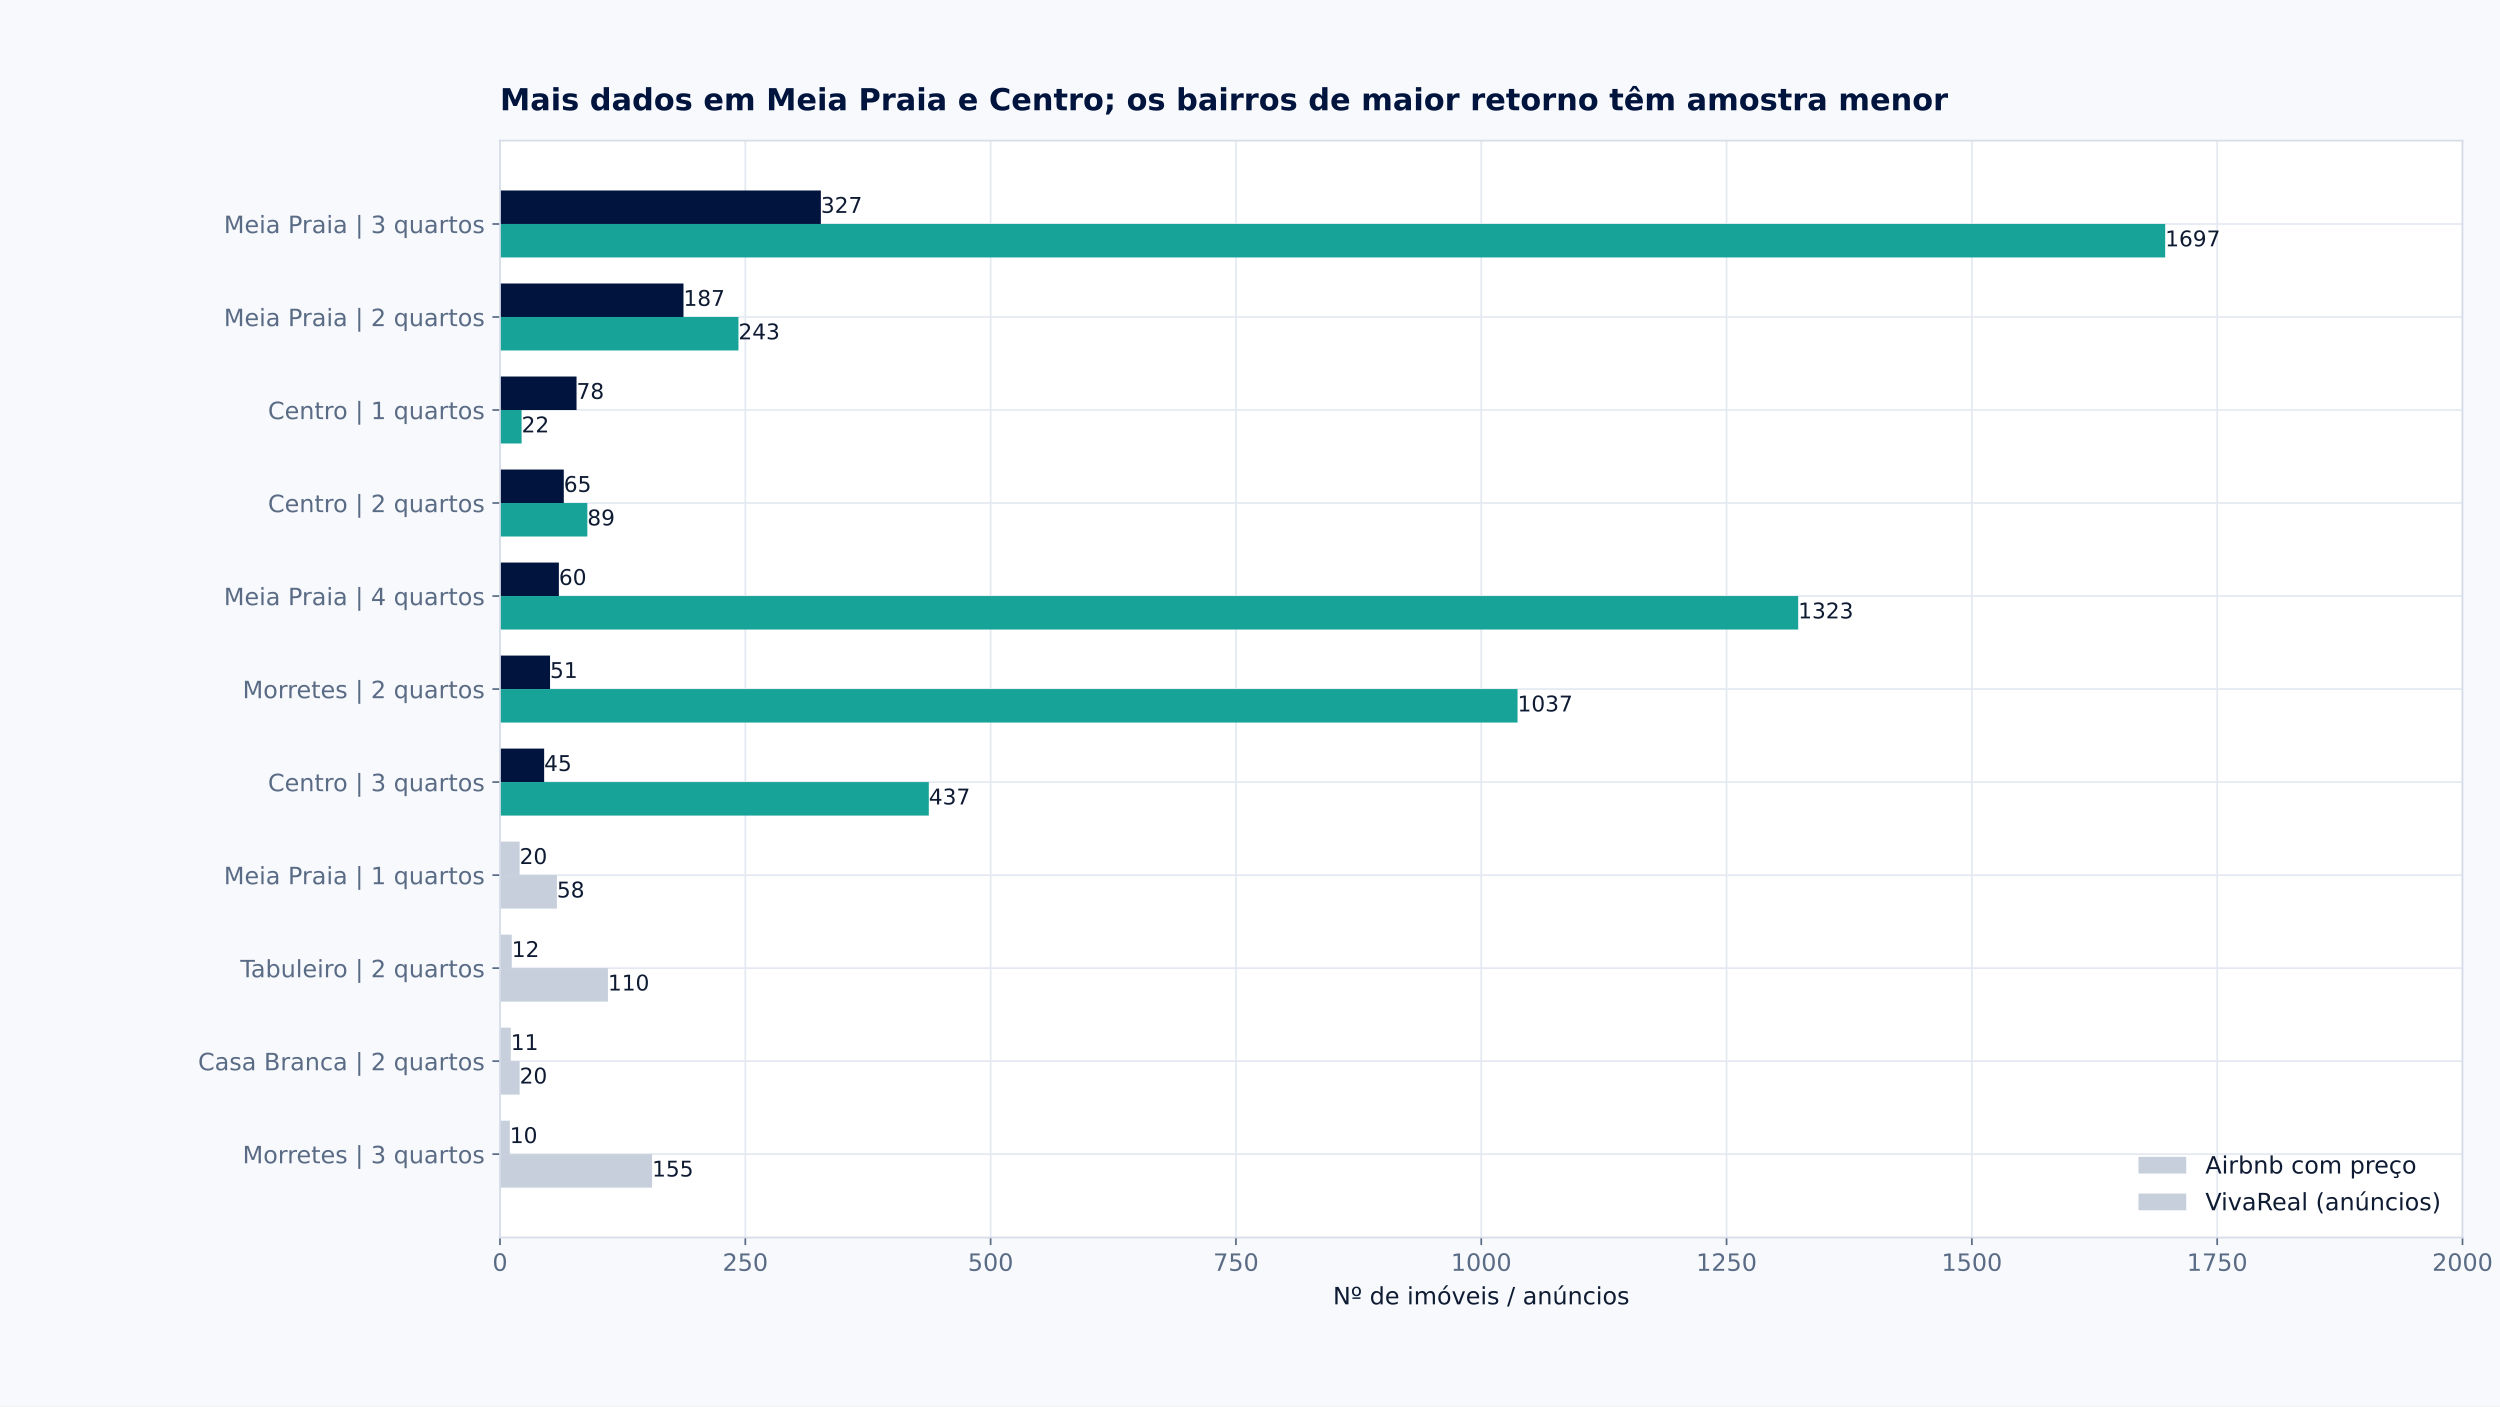
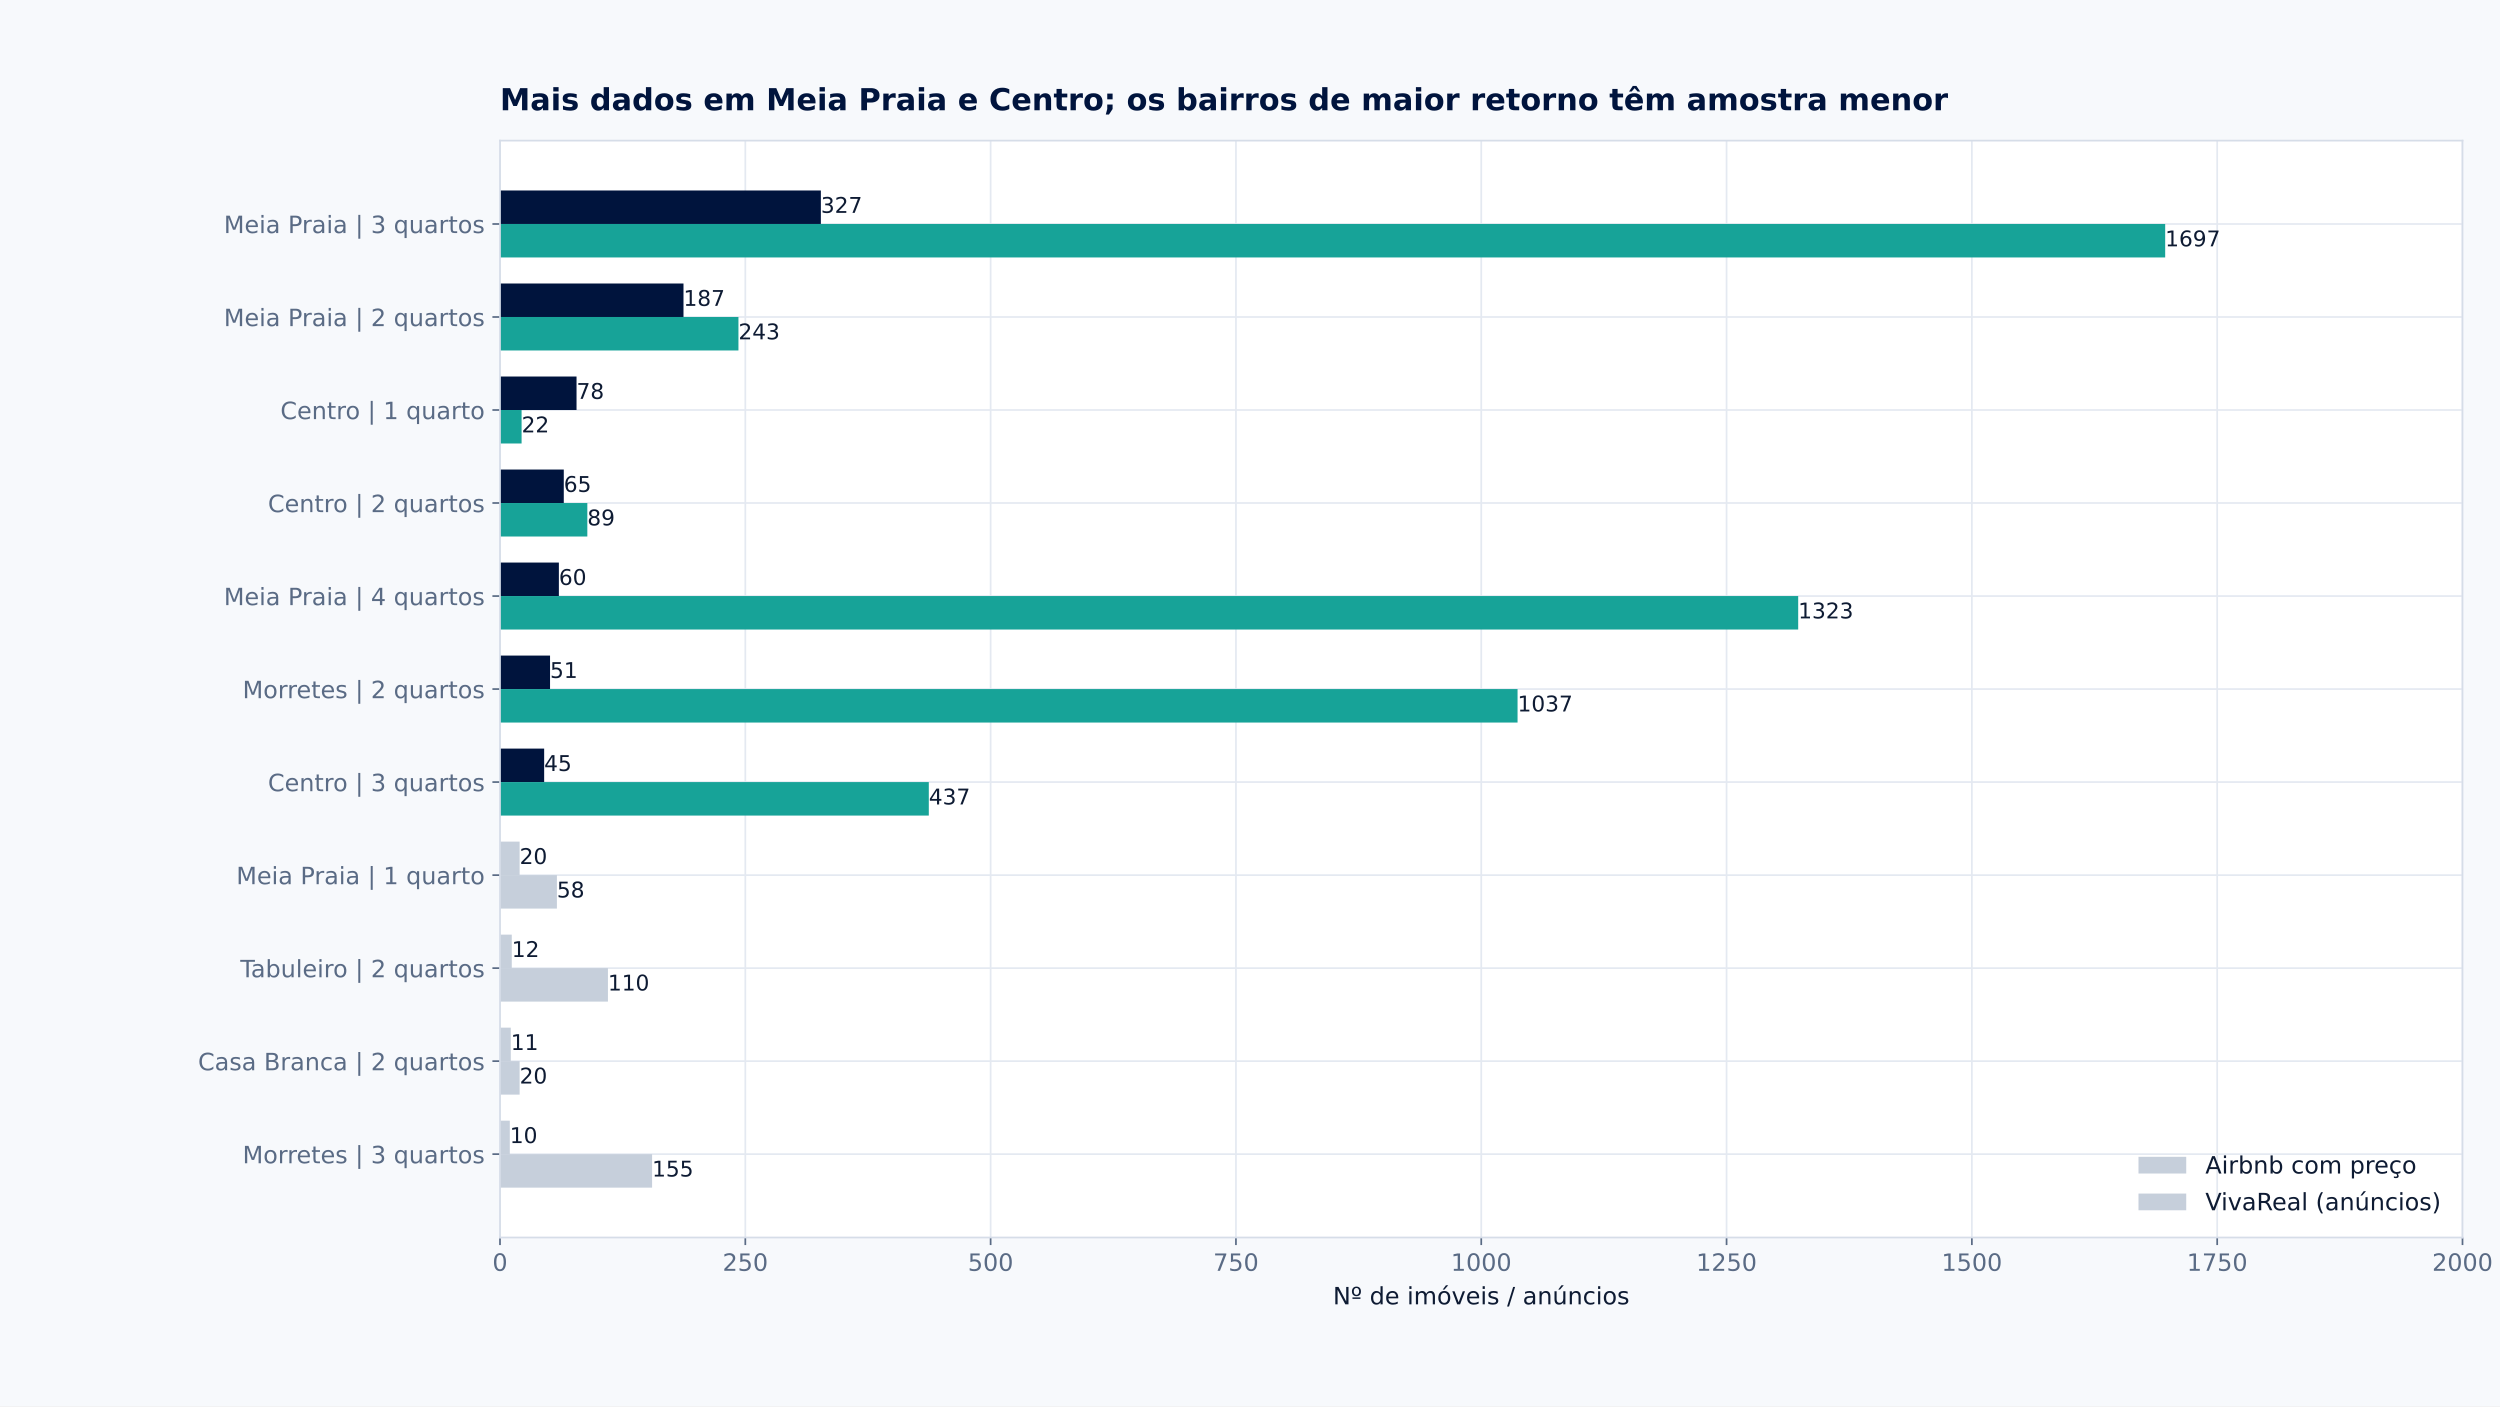
<svg xmlns="http://www.w3.org/2000/svg" xmlns:xlink="http://www.w3.org/1999/xlink" width="1152pt" height="648pt" viewBox="0 0 1152 648" version="1.1">
  <defs>
    <style type="text/css">*{stroke-linejoin: round; stroke-linecap: butt}</style>
  </defs>
  <g id="figure_1">
    <g id="patch_1">
      <path d="M 0 648  L 1152 648  L 1152 0  L 0 0  z " style="fill: #f7f9fc" />
    </g>
    <g id="axes_1">
      <g id="patch_2">
        <path d="M 230.4 570.24  L 1134.72 570.24  L 1134.72 64.8  L 230.4 64.8  z " style="fill: #ffffff" />
      </g>
      <g id="matplotlib.axis_1">
        <g id="xtick_1">
          <g id="line2d_1">
-             <path d="M 230.4 570.24  L 230.4 64.8  " clip-path="url(#pd2fd7fa6ce)" style="fill: none; stroke: #e4e9f1; stroke-width: 0.8; stroke-linecap: square" />
+             <path d="M 230.4 570.24  L 230.4 64.8  " clip-path="url(#p3c85c61b92)" style="fill: none; stroke: #e4e9f1; stroke-width: 0.8; stroke-linecap: square" />
          </g>
          <g id="line2d_2">
            <defs>
-               <path id="m58b1ca815a" d="M 0 0  L 0 3.5  " style="stroke: #5a6b85; stroke-width: 0.8" />
+               <path id="m4a86d9cd59" d="M 0 0  L 0 3.5  " style="stroke: #5a6b85; stroke-width: 0.8" />
            </defs>
            <g>
-               <use xlink:href="#m58b1ca815a" x="230.4" y="570.24" style="fill: #5a6b85; stroke: #5a6b85; stroke-width: 0.8" />
+               <use xlink:href="#m4a86d9cd59" x="230.4" y="570.24" style="fill: #5a6b85; stroke: #5a6b85; stroke-width: 0.8" />
            </g>
          </g>
          <g id="text_1">
            <text style="font-size: 11px; font-family: 'DejaVu Sans'; text-anchor: middle; fill: #5a6b85" x="230.4" y="585.597" transform="rotate(-0 230.4 585.5974)">0</text>
          </g>
        </g>
        <g id="xtick_2">
          <g id="line2d_3">
-             <path d="M 343.44 570.24  L 343.44 64.8  " clip-path="url(#pd2fd7fa6ce)" style="fill: none; stroke: #e4e9f1; stroke-width: 0.8; stroke-linecap: square" />
+             <path d="M 343.44 570.24  L 343.44 64.8  " clip-path="url(#p3c85c61b92)" style="fill: none; stroke: #e4e9f1; stroke-width: 0.8; stroke-linecap: square" />
          </g>
          <g id="line2d_4">
            <g>
-               <use xlink:href="#m58b1ca815a" x="343.44" y="570.24" style="fill: #5a6b85; stroke: #5a6b85; stroke-width: 0.8" />
+               <use xlink:href="#m4a86d9cd59" x="343.44" y="570.24" style="fill: #5a6b85; stroke: #5a6b85; stroke-width: 0.8" />
            </g>
          </g>
          <g id="text_2">
            <text style="font-size: 11px; font-family: 'DejaVu Sans'; text-anchor: middle; fill: #5a6b85" x="343.44" y="585.597" transform="rotate(-0 343.44 585.5974)">250</text>
          </g>
        </g>
        <g id="xtick_3">
          <g id="line2d_5">
-             <path d="M 456.48 570.24  L 456.48 64.8  " clip-path="url(#pd2fd7fa6ce)" style="fill: none; stroke: #e4e9f1; stroke-width: 0.8; stroke-linecap: square" />
+             <path d="M 456.48 570.24  L 456.48 64.8  " clip-path="url(#p3c85c61b92)" style="fill: none; stroke: #e4e9f1; stroke-width: 0.8; stroke-linecap: square" />
          </g>
          <g id="line2d_6">
            <g>
-               <use xlink:href="#m58b1ca815a" x="456.48" y="570.24" style="fill: #5a6b85; stroke: #5a6b85; stroke-width: 0.8" />
+               <use xlink:href="#m4a86d9cd59" x="456.48" y="570.24" style="fill: #5a6b85; stroke: #5a6b85; stroke-width: 0.8" />
            </g>
          </g>
          <g id="text_3">
            <text style="font-size: 11px; font-family: 'DejaVu Sans'; text-anchor: middle; fill: #5a6b85" x="456.48" y="585.597" transform="rotate(-0 456.48 585.5974)">500</text>
          </g>
        </g>
        <g id="xtick_4">
          <g id="line2d_7">
-             <path d="M 569.52 570.24  L 569.52 64.8  " clip-path="url(#pd2fd7fa6ce)" style="fill: none; stroke: #e4e9f1; stroke-width: 0.8; stroke-linecap: square" />
+             <path d="M 569.52 570.24  L 569.52 64.8  " clip-path="url(#p3c85c61b92)" style="fill: none; stroke: #e4e9f1; stroke-width: 0.8; stroke-linecap: square" />
          </g>
          <g id="line2d_8">
            <g>
-               <use xlink:href="#m58b1ca815a" x="569.52" y="570.24" style="fill: #5a6b85; stroke: #5a6b85; stroke-width: 0.8" />
+               <use xlink:href="#m4a86d9cd59" x="569.52" y="570.24" style="fill: #5a6b85; stroke: #5a6b85; stroke-width: 0.8" />
            </g>
          </g>
          <g id="text_4">
            <text style="font-size: 11px; font-family: 'DejaVu Sans'; text-anchor: middle; fill: #5a6b85" x="569.52" y="585.597" transform="rotate(-0 569.52 585.5974)">750</text>
          </g>
        </g>
        <g id="xtick_5">
          <g id="line2d_9">
-             <path d="M 682.56 570.24  L 682.56 64.8  " clip-path="url(#pd2fd7fa6ce)" style="fill: none; stroke: #e4e9f1; stroke-width: 0.8; stroke-linecap: square" />
+             <path d="M 682.56 570.24  L 682.56 64.8  " clip-path="url(#p3c85c61b92)" style="fill: none; stroke: #e4e9f1; stroke-width: 0.8; stroke-linecap: square" />
          </g>
          <g id="line2d_10">
            <g>
-               <use xlink:href="#m58b1ca815a" x="682.56" y="570.24" style="fill: #5a6b85; stroke: #5a6b85; stroke-width: 0.8" />
+               <use xlink:href="#m4a86d9cd59" x="682.56" y="570.24" style="fill: #5a6b85; stroke: #5a6b85; stroke-width: 0.8" />
            </g>
          </g>
          <g id="text_5">
            <text style="font-size: 11px; font-family: 'DejaVu Sans'; text-anchor: middle; fill: #5a6b85" x="682.56" y="585.597" transform="rotate(-0 682.56 585.5974)">1000</text>
          </g>
        </g>
        <g id="xtick_6">
          <g id="line2d_11">
-             <path d="M 795.6 570.24  L 795.6 64.8  " clip-path="url(#pd2fd7fa6ce)" style="fill: none; stroke: #e4e9f1; stroke-width: 0.8; stroke-linecap: square" />
+             <path d="M 795.6 570.24  L 795.6 64.8  " clip-path="url(#p3c85c61b92)" style="fill: none; stroke: #e4e9f1; stroke-width: 0.8; stroke-linecap: square" />
          </g>
          <g id="line2d_12">
            <g>
-               <use xlink:href="#m58b1ca815a" x="795.6" y="570.24" style="fill: #5a6b85; stroke: #5a6b85; stroke-width: 0.8" />
+               <use xlink:href="#m4a86d9cd59" x="795.6" y="570.24" style="fill: #5a6b85; stroke: #5a6b85; stroke-width: 0.8" />
            </g>
          </g>
          <g id="text_6">
            <text style="font-size: 11px; font-family: 'DejaVu Sans'; text-anchor: middle; fill: #5a6b85" x="795.6" y="585.597" transform="rotate(-0 795.6 585.5974)">1250</text>
          </g>
        </g>
        <g id="xtick_7">
          <g id="line2d_13">
-             <path d="M 908.64 570.24  L 908.64 64.8  " clip-path="url(#pd2fd7fa6ce)" style="fill: none; stroke: #e4e9f1; stroke-width: 0.8; stroke-linecap: square" />
+             <path d="M 908.64 570.24  L 908.64 64.8  " clip-path="url(#p3c85c61b92)" style="fill: none; stroke: #e4e9f1; stroke-width: 0.8; stroke-linecap: square" />
          </g>
          <g id="line2d_14">
            <g>
-               <use xlink:href="#m58b1ca815a" x="908.64" y="570.24" style="fill: #5a6b85; stroke: #5a6b85; stroke-width: 0.8" />
+               <use xlink:href="#m4a86d9cd59" x="908.64" y="570.24" style="fill: #5a6b85; stroke: #5a6b85; stroke-width: 0.8" />
            </g>
          </g>
          <g id="text_7">
            <text style="font-size: 11px; font-family: 'DejaVu Sans'; text-anchor: middle; fill: #5a6b85" x="908.64" y="585.597" transform="rotate(-0 908.64 585.5974)">1500</text>
          </g>
        </g>
        <g id="xtick_8">
          <g id="line2d_15">
-             <path d="M 1021.68 570.24  L 1021.68 64.8  " clip-path="url(#pd2fd7fa6ce)" style="fill: none; stroke: #e4e9f1; stroke-width: 0.8; stroke-linecap: square" />
+             <path d="M 1021.68 570.24  L 1021.68 64.8  " clip-path="url(#p3c85c61b92)" style="fill: none; stroke: #e4e9f1; stroke-width: 0.8; stroke-linecap: square" />
          </g>
          <g id="line2d_16">
            <g>
-               <use xlink:href="#m58b1ca815a" x="1021.68" y="570.24" style="fill: #5a6b85; stroke: #5a6b85; stroke-width: 0.8" />
+               <use xlink:href="#m4a86d9cd59" x="1021.68" y="570.24" style="fill: #5a6b85; stroke: #5a6b85; stroke-width: 0.8" />
            </g>
          </g>
          <g id="text_8">
            <text style="font-size: 11px; font-family: 'DejaVu Sans'; text-anchor: middle; fill: #5a6b85" x="1021.68" y="585.597" transform="rotate(-0 1021.68 585.5974)">1750</text>
          </g>
        </g>
        <g id="xtick_9">
          <g id="line2d_17">
-             <path d="M 1134.72 570.24  L 1134.72 64.8  " clip-path="url(#pd2fd7fa6ce)" style="fill: none; stroke: #e4e9f1; stroke-width: 0.8; stroke-linecap: square" />
+             <path d="M 1134.72 570.24  L 1134.72 64.8  " clip-path="url(#p3c85c61b92)" style="fill: none; stroke: #e4e9f1; stroke-width: 0.8; stroke-linecap: square" />
          </g>
          <g id="line2d_18">
            <g>
-               <use xlink:href="#m58b1ca815a" x="1134.72" y="570.24" style="fill: #5a6b85; stroke: #5a6b85; stroke-width: 0.8" />
+               <use xlink:href="#m4a86d9cd59" x="1134.72" y="570.24" style="fill: #5a6b85; stroke: #5a6b85; stroke-width: 0.8" />
            </g>
          </g>
          <g id="text_9">
            <text style="font-size: 11px; font-family: 'DejaVu Sans'; text-anchor: middle; fill: #5a6b85" x="1134.72" y="585.597" transform="rotate(-0 1134.72 585.5974)">2000</text>
          </g>
        </g>
        <g id="text_10">
          <text style="font-size: 11px; font-family: 'DejaVu Sans'; text-anchor: middle; fill: #0e1b33" x="682.56" y="601.038" transform="rotate(-0 682.56 601.0383)">Nº de imóveis / anúncios</text>
        </g>
      </g>
      <g id="matplotlib.axis_2">
        <g id="ytick_1">
          <g id="line2d_19">
-             <path d="M 230.4 531.835  L 1134.72 531.835  " clip-path="url(#pd2fd7fa6ce)" style="fill: none; stroke: #e4e9f1; stroke-width: 0.8; stroke-linecap: square" />
+             <path d="M 230.4 531.835  L 1134.72 531.835  " clip-path="url(#p3c85c61b92)" style="fill: none; stroke: #e4e9f1; stroke-width: 0.8; stroke-linecap: square" />
          </g>
          <g id="line2d_20">
            <defs>
-               <path id="md41db9ff00" d="M 0 0  L -3.5 0  " style="stroke: #5a6b85; stroke-width: 0.8" />
+               <path id="m070bf3f565" d="M 0 0  L -3.5 0  " style="stroke: #5a6b85; stroke-width: 0.8" />
            </defs>
            <g>
-               <use xlink:href="#md41db9ff00" x="230.4" y="531.835" style="fill: #5a6b85; stroke: #5a6b85; stroke-width: 0.8" />
+               <use xlink:href="#m070bf3f565" x="230.4" y="531.835" style="fill: #5a6b85; stroke: #5a6b85; stroke-width: 0.8" />
            </g>
          </g>
          <g id="text_11">
            <text style="font-size: 11px; font-family: 'DejaVu Sans'; text-anchor: end; fill: #5a6b85" x="223.4" y="536.038" transform="rotate(-0 223.4 536.038)">Morretes | 3 quartos</text>
          </g>
        </g>
        <g id="ytick_2">
          <g id="line2d_21">
-             <path d="M 230.4 488.972  L 1134.72 488.972  " clip-path="url(#pd2fd7fa6ce)" style="fill: none; stroke: #e4e9f1; stroke-width: 0.8; stroke-linecap: square" />
+             <path d="M 230.4 488.972  L 1134.72 488.972  " clip-path="url(#p3c85c61b92)" style="fill: none; stroke: #e4e9f1; stroke-width: 0.8; stroke-linecap: square" />
          </g>
          <g id="line2d_22">
            <g>
-               <use xlink:href="#md41db9ff00" x="230.4" y="488.972" style="fill: #5a6b85; stroke: #5a6b85; stroke-width: 0.8" />
+               <use xlink:href="#m070bf3f565" x="230.4" y="488.972" style="fill: #5a6b85; stroke: #5a6b85; stroke-width: 0.8" />
            </g>
          </g>
          <g id="text_12">
            <text style="font-size: 11px; font-family: 'DejaVu Sans'; text-anchor: end; fill: #5a6b85" x="223.4" y="493.175" transform="rotate(-0 223.4 493.175)">Casa Branca | 2 quartos</text>
          </g>
        </g>
        <g id="ytick_3">
          <g id="line2d_23">
-             <path d="M 230.4 446.109  L 1134.72 446.109  " clip-path="url(#pd2fd7fa6ce)" style="fill: none; stroke: #e4e9f1; stroke-width: 0.8; stroke-linecap: square" />
+             <path d="M 230.4 446.109  L 1134.72 446.109  " clip-path="url(#p3c85c61b92)" style="fill: none; stroke: #e4e9f1; stroke-width: 0.8; stroke-linecap: square" />
          </g>
          <g id="line2d_24">
            <g>
-               <use xlink:href="#md41db9ff00" x="230.4" y="446.109" style="fill: #5a6b85; stroke: #5a6b85; stroke-width: 0.8" />
+               <use xlink:href="#m070bf3f565" x="230.4" y="446.109" style="fill: #5a6b85; stroke: #5a6b85; stroke-width: 0.8" />
            </g>
          </g>
          <g id="text_13">
            <text style="font-size: 11px; font-family: 'DejaVu Sans'; text-anchor: end; fill: #5a6b85" x="223.4" y="450.312" transform="rotate(-0 223.4 450.3121)">Tabuleiro | 2 quartos</text>
          </g>
        </g>
        <g id="ytick_4">
          <g id="line2d_25">
-             <path d="M 230.4 403.246  L 1134.72 403.246  " clip-path="url(#pd2fd7fa6ce)" style="fill: none; stroke: #e4e9f1; stroke-width: 0.8; stroke-linecap: square" />
+             <path d="M 230.4 403.246  L 1134.72 403.246  " clip-path="url(#p3c85c61b92)" style="fill: none; stroke: #e4e9f1; stroke-width: 0.8; stroke-linecap: square" />
          </g>
          <g id="line2d_26">
            <g>
-               <use xlink:href="#md41db9ff00" x="230.4" y="403.246" style="fill: #5a6b85; stroke: #5a6b85; stroke-width: 0.8" />
+               <use xlink:href="#m070bf3f565" x="230.4" y="403.246" style="fill: #5a6b85; stroke: #5a6b85; stroke-width: 0.8" />
            </g>
          </g>
          <g id="text_14">
-             <text style="font-size: 11px; font-family: 'DejaVu Sans'; text-anchor: end; fill: #5a6b85" x="223.4" y="407.449" transform="rotate(-0 223.4 407.4491)">Meia Praia | 1 quartos</text>
+             <text style="font-size: 11px; font-family: 'DejaVu Sans'; text-anchor: end; fill: #5a6b85" x="223.4" y="407.449" transform="rotate(-0 223.4 407.4491)">Meia Praia | 1 quarto</text>
          </g>
        </g>
        <g id="ytick_5">
          <g id="line2d_27">
-             <path d="M 230.4 360.383  L 1134.72 360.383  " clip-path="url(#pd2fd7fa6ce)" style="fill: none; stroke: #e4e9f1; stroke-width: 0.8; stroke-linecap: square" />
+             <path d="M 230.4 360.383  L 1134.72 360.383  " clip-path="url(#p3c85c61b92)" style="fill: none; stroke: #e4e9f1; stroke-width: 0.8; stroke-linecap: square" />
          </g>
          <g id="line2d_28">
            <g>
-               <use xlink:href="#md41db9ff00" x="230.4" y="360.383" style="fill: #5a6b85; stroke: #5a6b85; stroke-width: 0.8" />
+               <use xlink:href="#m070bf3f565" x="230.4" y="360.383" style="fill: #5a6b85; stroke: #5a6b85; stroke-width: 0.8" />
            </g>
          </g>
          <g id="text_15">
            <text style="font-size: 11px; font-family: 'DejaVu Sans'; text-anchor: end; fill: #5a6b85" x="223.4" y="364.586" transform="rotate(-0 223.4 364.5862)">Centro | 3 quartos</text>
          </g>
        </g>
        <g id="ytick_6">
          <g id="line2d_29">
-             <path d="M 230.4 317.52  L 1134.72 317.52  " clip-path="url(#pd2fd7fa6ce)" style="fill: none; stroke: #e4e9f1; stroke-width: 0.8; stroke-linecap: square" />
+             <path d="M 230.4 317.52  L 1134.72 317.52  " clip-path="url(#p3c85c61b92)" style="fill: none; stroke: #e4e9f1; stroke-width: 0.8; stroke-linecap: square" />
          </g>
          <g id="line2d_30">
            <g>
-               <use xlink:href="#md41db9ff00" x="230.4" y="317.52" style="fill: #5a6b85; stroke: #5a6b85; stroke-width: 0.8" />
+               <use xlink:href="#m070bf3f565" x="230.4" y="317.52" style="fill: #5a6b85; stroke: #5a6b85; stroke-width: 0.8" />
            </g>
          </g>
          <g id="text_16">
            <text style="font-size: 11px; font-family: 'DejaVu Sans'; text-anchor: end; fill: #5a6b85" x="223.4" y="321.723" transform="rotate(-0 223.4 321.7232)">Morretes | 2 quartos</text>
          </g>
        </g>
        <g id="ytick_7">
          <g id="line2d_31">
-             <path d="M 230.4 274.657  L 1134.72 274.657  " clip-path="url(#pd2fd7fa6ce)" style="fill: none; stroke: #e4e9f1; stroke-width: 0.8; stroke-linecap: square" />
+             <path d="M 230.4 274.657  L 1134.72 274.657  " clip-path="url(#p3c85c61b92)" style="fill: none; stroke: #e4e9f1; stroke-width: 0.8; stroke-linecap: square" />
          </g>
          <g id="line2d_32">
            <g>
-               <use xlink:href="#md41db9ff00" x="230.4" y="274.657" style="fill: #5a6b85; stroke: #5a6b85; stroke-width: 0.8" />
+               <use xlink:href="#m070bf3f565" x="230.4" y="274.657" style="fill: #5a6b85; stroke: #5a6b85; stroke-width: 0.8" />
            </g>
          </g>
          <g id="text_17">
            <text style="font-size: 11px; font-family: 'DejaVu Sans'; text-anchor: end; fill: #5a6b85" x="223.4" y="278.86" transform="rotate(-0 223.4 278.8602)">Meia Praia | 4 quartos</text>
          </g>
        </g>
        <g id="ytick_8">
          <g id="line2d_33">
-             <path d="M 230.4 231.794  L 1134.72 231.794  " clip-path="url(#pd2fd7fa6ce)" style="fill: none; stroke: #e4e9f1; stroke-width: 0.8; stroke-linecap: square" />
+             <path d="M 230.4 231.794  L 1134.72 231.794  " clip-path="url(#p3c85c61b92)" style="fill: none; stroke: #e4e9f1; stroke-width: 0.8; stroke-linecap: square" />
          </g>
          <g id="line2d_34">
            <g>
-               <use xlink:href="#md41db9ff00" x="230.4" y="231.794" style="fill: #5a6b85; stroke: #5a6b85; stroke-width: 0.8" />
+               <use xlink:href="#m070bf3f565" x="230.4" y="231.794" style="fill: #5a6b85; stroke: #5a6b85; stroke-width: 0.8" />
            </g>
          </g>
          <g id="text_18">
            <text style="font-size: 11px; font-family: 'DejaVu Sans'; text-anchor: end; fill: #5a6b85" x="223.4" y="235.997" transform="rotate(-0 223.4 235.9973)">Centro | 2 quartos</text>
          </g>
        </g>
        <g id="ytick_9">
          <g id="line2d_35">
-             <path d="M 230.4 188.931  L 1134.72 188.931  " clip-path="url(#pd2fd7fa6ce)" style="fill: none; stroke: #e4e9f1; stroke-width: 0.8; stroke-linecap: square" />
+             <path d="M 230.4 188.931  L 1134.72 188.931  " clip-path="url(#p3c85c61b92)" style="fill: none; stroke: #e4e9f1; stroke-width: 0.8; stroke-linecap: square" />
          </g>
          <g id="line2d_36">
            <g>
-               <use xlink:href="#md41db9ff00" x="230.4" y="188.931" style="fill: #5a6b85; stroke: #5a6b85; stroke-width: 0.8" />
+               <use xlink:href="#m070bf3f565" x="230.4" y="188.931" style="fill: #5a6b85; stroke: #5a6b85; stroke-width: 0.8" />
            </g>
          </g>
          <g id="text_19">
-             <text style="font-size: 11px; font-family: 'DejaVu Sans'; text-anchor: end; fill: #5a6b85" x="223.4" y="193.134" transform="rotate(-0 223.4 193.1343)">Centro | 1 quartos</text>
+             <text style="font-size: 11px; font-family: 'DejaVu Sans'; text-anchor: end; fill: #5a6b85" x="223.4" y="193.134" transform="rotate(-0 223.4 193.1343)">Centro | 1 quarto</text>
          </g>
        </g>
        <g id="ytick_10">
          <g id="line2d_37">
-             <path d="M 230.4 146.068  L 1134.72 146.068  " clip-path="url(#pd2fd7fa6ce)" style="fill: none; stroke: #e4e9f1; stroke-width: 0.8; stroke-linecap: square" />
+             <path d="M 230.4 146.068  L 1134.72 146.068  " clip-path="url(#p3c85c61b92)" style="fill: none; stroke: #e4e9f1; stroke-width: 0.8; stroke-linecap: square" />
          </g>
          <g id="line2d_38">
            <g>
-               <use xlink:href="#md41db9ff00" x="230.4" y="146.068" style="fill: #5a6b85; stroke: #5a6b85; stroke-width: 0.8" />
+               <use xlink:href="#m070bf3f565" x="230.4" y="146.068" style="fill: #5a6b85; stroke: #5a6b85; stroke-width: 0.8" />
            </g>
          </g>
          <g id="text_20">
            <text style="font-size: 11px; font-family: 'DejaVu Sans'; text-anchor: end; fill: #5a6b85" x="223.4" y="150.271" transform="rotate(-0 223.4 150.2714)">Meia Praia | 2 quartos</text>
          </g>
        </g>
        <g id="ytick_11">
          <g id="line2d_39">
-             <path d="M 230.4 103.205  L 1134.72 103.205  " clip-path="url(#pd2fd7fa6ce)" style="fill: none; stroke: #e4e9f1; stroke-width: 0.8; stroke-linecap: square" />
+             <path d="M 230.4 103.205  L 1134.72 103.205  " clip-path="url(#p3c85c61b92)" style="fill: none; stroke: #e4e9f1; stroke-width: 0.8; stroke-linecap: square" />
          </g>
          <g id="line2d_40">
            <g>
-               <use xlink:href="#md41db9ff00" x="230.4" y="103.205" style="fill: #5a6b85; stroke: #5a6b85; stroke-width: 0.8" />
+               <use xlink:href="#m070bf3f565" x="230.4" y="103.205" style="fill: #5a6b85; stroke: #5a6b85; stroke-width: 0.8" />
            </g>
          </g>
          <g id="text_21">
            <text style="font-size: 11px; font-family: 'DejaVu Sans'; text-anchor: end; fill: #5a6b85" x="223.4" y="107.408" transform="rotate(-0 223.4 107.4084)">Meia Praia | 3 quartos</text>
          </g>
        </g>
      </g>
      <g id="patch_3">
-         <path d="M 230.4 531.835  L 234.922 531.835  L 234.922 516.404  L 230.4 516.404  z " clip-path="url(#pd2fd7fa6ce)" style="fill: #c6cfdb" />
+         <path d="M 230.4 531.835  L 234.922 531.835  L 234.922 516.404  L 230.4 516.404  z " clip-path="url(#p3c85c61b92)" style="fill: #c6cfdb" />
      </g>
      <g id="patch_4">
-         <path d="M 230.4 547.265  L 300.485 547.265  L 300.485 531.835  L 230.4 531.835  z " clip-path="url(#pd2fd7fa6ce)" style="fill: #c6cfdb" />
+         <path d="M 230.4 547.265  L 300.485 547.265  L 300.485 531.835  L 230.4 531.835  z " clip-path="url(#p3c85c61b92)" style="fill: #c6cfdb" />
      </g>
      <g id="patch_5">
-         <path d="M 230.4 488.972  L 235.374 488.972  L 235.374 473.541  L 230.4 473.541  z " clip-path="url(#pd2fd7fa6ce)" style="fill: #c6cfdb" />
+         <path d="M 230.4 488.972  L 235.374 488.972  L 235.374 473.541  L 230.4 473.541  z " clip-path="url(#p3c85c61b92)" style="fill: #c6cfdb" />
      </g>
      <g id="patch_6">
-         <path d="M 230.4 504.402  L 239.443 504.402  L 239.443 488.972  L 230.4 488.972  z " clip-path="url(#pd2fd7fa6ce)" style="fill: #c6cfdb" />
+         <path d="M 230.4 504.402  L 239.443 504.402  L 239.443 488.972  L 230.4 488.972  z " clip-path="url(#p3c85c61b92)" style="fill: #c6cfdb" />
      </g>
      <g id="patch_7">
-         <path d="M 230.4 446.109  L 235.826 446.109  L 235.826 430.678  L 230.4 430.678  z " clip-path="url(#pd2fd7fa6ce)" style="fill: #c6cfdb" />
+         <path d="M 230.4 446.109  L 235.826 446.109  L 235.826 430.678  L 230.4 430.678  z " clip-path="url(#p3c85c61b92)" style="fill: #c6cfdb" />
      </g>
      <g id="patch_8">
-         <path d="M 230.4 461.54  L 280.138 461.54  L 280.138 446.109  L 230.4 446.109  z " clip-path="url(#pd2fd7fa6ce)" style="fill: #c6cfdb" />
+         <path d="M 230.4 461.54  L 280.138 461.54  L 280.138 446.109  L 230.4 446.109  z " clip-path="url(#p3c85c61b92)" style="fill: #c6cfdb" />
      </g>
      <g id="patch_9">
-         <path d="M 230.4 403.246  L 239.443 403.246  L 239.443 387.815  L 230.4 387.815  z " clip-path="url(#pd2fd7fa6ce)" style="fill: #c6cfdb" />
+         <path d="M 230.4 403.246  L 239.443 403.246  L 239.443 387.815  L 230.4 387.815  z " clip-path="url(#p3c85c61b92)" style="fill: #c6cfdb" />
      </g>
      <g id="patch_10">
-         <path d="M 230.4 418.677  L 256.625 418.677  L 256.625 403.246  L 230.4 403.246  z " clip-path="url(#pd2fd7fa6ce)" style="fill: #c6cfdb" />
+         <path d="M 230.4 418.677  L 256.625 418.677  L 256.625 403.246  L 230.4 403.246  z " clip-path="url(#p3c85c61b92)" style="fill: #c6cfdb" />
      </g>
      <g id="patch_11">
-         <path d="M 230.4 360.383  L 250.747 360.383  L 250.747 344.952  L 230.4 344.952  z " clip-path="url(#pd2fd7fa6ce)" style="fill: #00143d" />
+         <path d="M 230.4 360.383  L 250.747 360.383  L 250.747 344.952  L 230.4 344.952  z " clip-path="url(#p3c85c61b92)" style="fill: #00143d" />
      </g>
      <g id="patch_12">
-         <path d="M 230.4 375.814  L 427.994 375.814  L 427.994 360.383  L 230.4 360.383  z " clip-path="url(#pd2fd7fa6ce)" style="fill: #17a398" />
+         <path d="M 230.4 375.814  L 427.994 375.814  L 427.994 360.383  L 230.4 360.383  z " clip-path="url(#p3c85c61b92)" style="fill: #17a398" />
      </g>
      <g id="patch_13">
-         <path d="M 230.4 317.52  L 253.46 317.52  L 253.46 302.089  L 230.4 302.089  z " clip-path="url(#pd2fd7fa6ce)" style="fill: #00143d" />
+         <path d="M 230.4 317.52  L 253.46 317.52  L 253.46 302.089  L 230.4 302.089  z " clip-path="url(#p3c85c61b92)" style="fill: #00143d" />
      </g>
      <g id="patch_14">
-         <path d="M 230.4 332.951  L 699.29 332.951  L 699.29 317.52  L 230.4 317.52  z " clip-path="url(#pd2fd7fa6ce)" style="fill: #17a398" />
+         <path d="M 230.4 332.951  L 699.29 332.951  L 699.29 317.52  L 230.4 317.52  z " clip-path="url(#p3c85c61b92)" style="fill: #17a398" />
      </g>
      <g id="patch_15">
-         <path d="M 230.4 274.657  L 257.53 274.657  L 257.53 259.226  L 230.4 259.226  z " clip-path="url(#pd2fd7fa6ce)" style="fill: #00143d" />
+         <path d="M 230.4 274.657  L 257.53 274.657  L 257.53 259.226  L 230.4 259.226  z " clip-path="url(#p3c85c61b92)" style="fill: #00143d" />
      </g>
      <g id="patch_16">
-         <path d="M 230.4 290.088  L 828.608 290.088  L 828.608 274.657  L 230.4 274.657  z " clip-path="url(#pd2fd7fa6ce)" style="fill: #17a398" />
+         <path d="M 230.4 290.088  L 828.608 290.088  L 828.608 274.657  L 230.4 274.657  z " clip-path="url(#p3c85c61b92)" style="fill: #17a398" />
      </g>
      <g id="patch_17">
-         <path d="M 230.4 231.794  L 259.79 231.794  L 259.79 216.363  L 230.4 216.363  z " clip-path="url(#pd2fd7fa6ce)" style="fill: #00143d" />
+         <path d="M 230.4 231.794  L 259.79 231.794  L 259.79 216.363  L 230.4 216.363  z " clip-path="url(#p3c85c61b92)" style="fill: #00143d" />
      </g>
      <g id="patch_18">
-         <path d="M 230.4 247.225  L 270.642 247.225  L 270.642 231.794  L 230.4 231.794  z " clip-path="url(#pd2fd7fa6ce)" style="fill: #17a398" />
+         <path d="M 230.4 247.225  L 270.642 247.225  L 270.642 231.794  L 230.4 231.794  z " clip-path="url(#p3c85c61b92)" style="fill: #17a398" />
      </g>
      <g id="patch_19">
-         <path d="M 230.4 188.931  L 265.668 188.931  L 265.668 173.5  L 230.4 173.5  z " clip-path="url(#pd2fd7fa6ce)" style="fill: #00143d" />
+         <path d="M 230.4 188.931  L 265.668 188.931  L 265.668 173.5  L 230.4 173.5  z " clip-path="url(#p3c85c61b92)" style="fill: #00143d" />
      </g>
      <g id="patch_20">
-         <path d="M 230.4 204.362  L 240.348 204.362  L 240.348 188.931  L 230.4 188.931  z " clip-path="url(#pd2fd7fa6ce)" style="fill: #17a398" />
+         <path d="M 230.4 204.362  L 240.348 204.362  L 240.348 188.931  L 230.4 188.931  z " clip-path="url(#p3c85c61b92)" style="fill: #17a398" />
      </g>
      <g id="patch_21">
-         <path d="M 230.4 146.068  L 314.954 146.068  L 314.954 130.638  L 230.4 130.638  z " clip-path="url(#pd2fd7fa6ce)" style="fill: #00143d" />
+         <path d="M 230.4 146.068  L 314.954 146.068  L 314.954 130.638  L 230.4 130.638  z " clip-path="url(#p3c85c61b92)" style="fill: #00143d" />
      </g>
      <g id="patch_22">
-         <path d="M 230.4 161.499  L 340.275 161.499  L 340.275 146.068  L 230.4 146.068  z " clip-path="url(#pd2fd7fa6ce)" style="fill: #17a398" />
+         <path d="M 230.4 161.499  L 340.275 161.499  L 340.275 146.068  L 230.4 146.068  z " clip-path="url(#p3c85c61b92)" style="fill: #17a398" />
      </g>
      <g id="patch_23">
-         <path d="M 230.4 103.205  L 378.256 103.205  L 378.256 87.775  L 230.4 87.775  z " clip-path="url(#pd2fd7fa6ce)" style="fill: #00143d" />
+         <path d="M 230.4 103.205  L 378.256 103.205  L 378.256 87.775  L 230.4 87.775  z " clip-path="url(#p3c85c61b92)" style="fill: #00143d" />
      </g>
      <g id="patch_24">
-         <path d="M 230.4 118.636  L 997.716 118.636  L 997.716 103.205  L 230.4 103.205  z " clip-path="url(#pd2fd7fa6ce)" style="fill: #17a398" />
+         <path d="M 230.4 118.636  L 997.716 118.636  L 997.716 103.205  L 230.4 103.205  z " clip-path="url(#p3c85c61b92)" style="fill: #17a398" />
      </g>
      <g id="patch_25">
        <path d="M 230.4 570.24  L 230.4 64.8  " style="fill: none; stroke: #d6dde8; stroke-width: 0.8; stroke-linejoin: miter; stroke-linecap: square" />
      </g>
      <g id="patch_26">
        <path d="M 1134.72 570.24  L 1134.72 64.8  " style="fill: none; stroke: #d6dde8; stroke-width: 0.8; stroke-linejoin: miter; stroke-linecap: square" />
      </g>
      <g id="patch_27">
        <path d="M 230.4 570.24  L 1134.72 570.24  " style="fill: none; stroke: #d6dde8; stroke-width: 0.8; stroke-linejoin: miter; stroke-linecap: square" />
      </g>
      <g id="patch_28">
        <path d="M 230.4 64.8  L 1134.72 64.8  " style="fill: none; stroke: #d6dde8; stroke-width: 0.8; stroke-linejoin: miter; stroke-linecap: square" />
      </g>
      <g id="text_22">
        <text style="font-size: 10px; font-family: 'DejaVu Sans'; text-anchor: start; fill: #0e1b33" x="234.922" y="526.717" transform="rotate(-0 234.9216 526.7171)"> 10</text>
      </g>
      <g id="text_23">
        <text style="font-size: 10px; font-family: 'DejaVu Sans'; text-anchor: start; fill: #0e1b33" x="300.485" y="542.148" transform="rotate(-0 300.4848 542.1478)"> 155</text>
      </g>
      <g id="text_24">
        <text style="font-size: 10px; font-family: 'DejaVu Sans'; text-anchor: start; fill: #0e1b33" x="235.374" y="483.854" transform="rotate(-0 235.3738 483.8542)"> 11</text>
      </g>
      <g id="text_25">
        <text style="font-size: 10px; font-family: 'DejaVu Sans'; text-anchor: start; fill: #0e1b33" x="239.443" y="499.285" transform="rotate(-0 239.4432 499.2848)"> 20</text>
      </g>
      <g id="text_26">
        <text style="font-size: 10px; font-family: 'DejaVu Sans'; text-anchor: start; fill: #0e1b33" x="235.826" y="440.991" transform="rotate(-0 235.8259 440.9912)"> 12</text>
      </g>
      <g id="text_27">
        <text style="font-size: 10px; font-family: 'DejaVu Sans'; text-anchor: start; fill: #0e1b33" x="280.138" y="456.422" transform="rotate(-0 280.1376 456.4219)"> 110</text>
      </g>
      <g id="text_28">
        <text style="font-size: 10px; font-family: 'DejaVu Sans'; text-anchor: start; fill: #0e1b33" x="239.443" y="398.128" transform="rotate(-0 239.4432 398.1282)"> 20</text>
      </g>
      <g id="text_29">
        <text style="font-size: 10px; font-family: 'DejaVu Sans'; text-anchor: start; fill: #0e1b33" x="256.625" y="413.559" transform="rotate(-0 256.6253 413.5589)"> 58</text>
      </g>
      <g id="text_30">
        <text style="font-size: 10px; font-family: 'DejaVu Sans'; text-anchor: start; fill: #0e1b33" x="250.747" y="355.265" transform="rotate(-0 250.7472 355.2653)"> 45</text>
      </g>
      <g id="text_31">
        <text style="font-size: 10px; font-family: 'DejaVu Sans'; text-anchor: start; fill: #0e1b33" x="427.994" y="370.696" transform="rotate(-0 427.9939 370.6959)"> 437</text>
      </g>
      <g id="text_32">
        <text style="font-size: 10px; font-family: 'DejaVu Sans'; text-anchor: start; fill: #0e1b33" x="253.46" y="312.402" transform="rotate(-0 253.4602 312.4023)"> 51</text>
      </g>
      <g id="text_33">
        <text style="font-size: 10px; font-family: 'DejaVu Sans'; text-anchor: start; fill: #0e1b33" x="699.29" y="327.833" transform="rotate(-0 699.2899 327.833)"> 1037</text>
      </g>
      <g id="text_34">
        <text style="font-size: 10px; font-family: 'DejaVu Sans'; text-anchor: start; fill: #0e1b33" x="257.53" y="269.539" transform="rotate(-0 257.5296 269.5394)"> 60</text>
      </g>
      <g id="text_35">
        <text style="font-size: 10px; font-family: 'DejaVu Sans'; text-anchor: start; fill: #0e1b33" x="828.608" y="284.97" transform="rotate(-0 828.6077 284.97)"> 1323</text>
      </g>
      <g id="text_36">
        <text style="font-size: 10px; font-family: 'DejaVu Sans'; text-anchor: start; fill: #0e1b33" x="259.79" y="226.676" transform="rotate(-0 259.7904 226.6764)"> 65</text>
      </g>
      <g id="text_37">
        <text style="font-size: 10px; font-family: 'DejaVu Sans'; text-anchor: start; fill: #0e1b33" x="270.642" y="242.107" transform="rotate(-0 270.6422 242.1071)"> 89</text>
      </g>
      <g id="text_38">
        <text style="font-size: 10px; font-family: 'DejaVu Sans'; text-anchor: start; fill: #0e1b33" x="265.668" y="183.813" transform="rotate(-0 265.6685 183.8134)"> 78</text>
      </g>
      <g id="text_39">
        <text style="font-size: 10px; font-family: 'DejaVu Sans'; text-anchor: start; fill: #0e1b33" x="240.348" y="199.244" transform="rotate(-0 240.3475 199.2441)"> 22</text>
      </g>
      <g id="text_40">
        <text style="font-size: 10px; font-family: 'DejaVu Sans'; text-anchor: start; fill: #0e1b33" x="314.954" y="140.95" transform="rotate(-0 314.9539 140.9505)"> 187</text>
      </g>
      <g id="text_41">
        <text style="font-size: 10px; font-family: 'DejaVu Sans'; text-anchor: start; fill: #0e1b33" x="340.275" y="156.381" transform="rotate(-0 340.2749 156.3812)"> 243</text>
      </g>
      <g id="text_42">
        <text style="font-size: 10px; font-family: 'DejaVu Sans'; text-anchor: start; fill: #0e1b33" x="378.256" y="98.088" transform="rotate(-0 378.2563 98.08753)"> 327</text>
      </g>
      <g id="text_43">
        <text style="font-size: 10px; font-family: 'DejaVu Sans'; text-anchor: start; fill: #0e1b33" x="997.716" y="113.518" transform="rotate(-0 997.7155 113.5182)"> 1697</text>
      </g>
      <g id="text_44">
        <text style="font-weight: 700; font-size: 14px; font-family: 'DejaVu Sans'; text-anchor: start; fill: #00143d" x="230.4" y="50.8" transform="rotate(-0 230.4 50.8)">Mais dados em Meia Praia e Centro; os bairros de maior retorno têm amostra menor</text>
      </g>
      <g id="legend_1">
        <g id="patch_29">
          <path d="M 985.416 540.757  L 1007.416 540.757  L 1007.416 533.057  L 985.416 533.057  z " style="fill: #c6cfdb" />
        </g>
        <g id="text_45">
          <text style="font-size: 11px; font-family: 'DejaVu Sans'; text-anchor: start; fill: #0e1b33" x="1016.216" y="540.757" transform="rotate(-0 1016.216 540.7566)">Airbnb com preço</text>
        </g>
        <g id="patch_30">
          <path d="M 985.416 557.697  L 1007.416 557.697  L 1007.416 549.997  L 985.416 549.997  z " style="fill: #c6cfdb" />
        </g>
        <g id="text_46">
          <text style="font-size: 11px; font-family: 'DejaVu Sans'; text-anchor: start; fill: #0e1b33" x="1016.216" y="557.697" transform="rotate(-0 1016.216 557.6974)">VivaReal (anúncios)</text>
        </g>
      </g>
    </g>
  </g>
  <defs>
-     <clipPath id="pd2fd7fa6ce">
+     <clipPath id="p3c85c61b92">
      <rect x="230.4" y="64.8" width="904.32" height="505.44" />
    </clipPath>
  </defs>
</svg>
